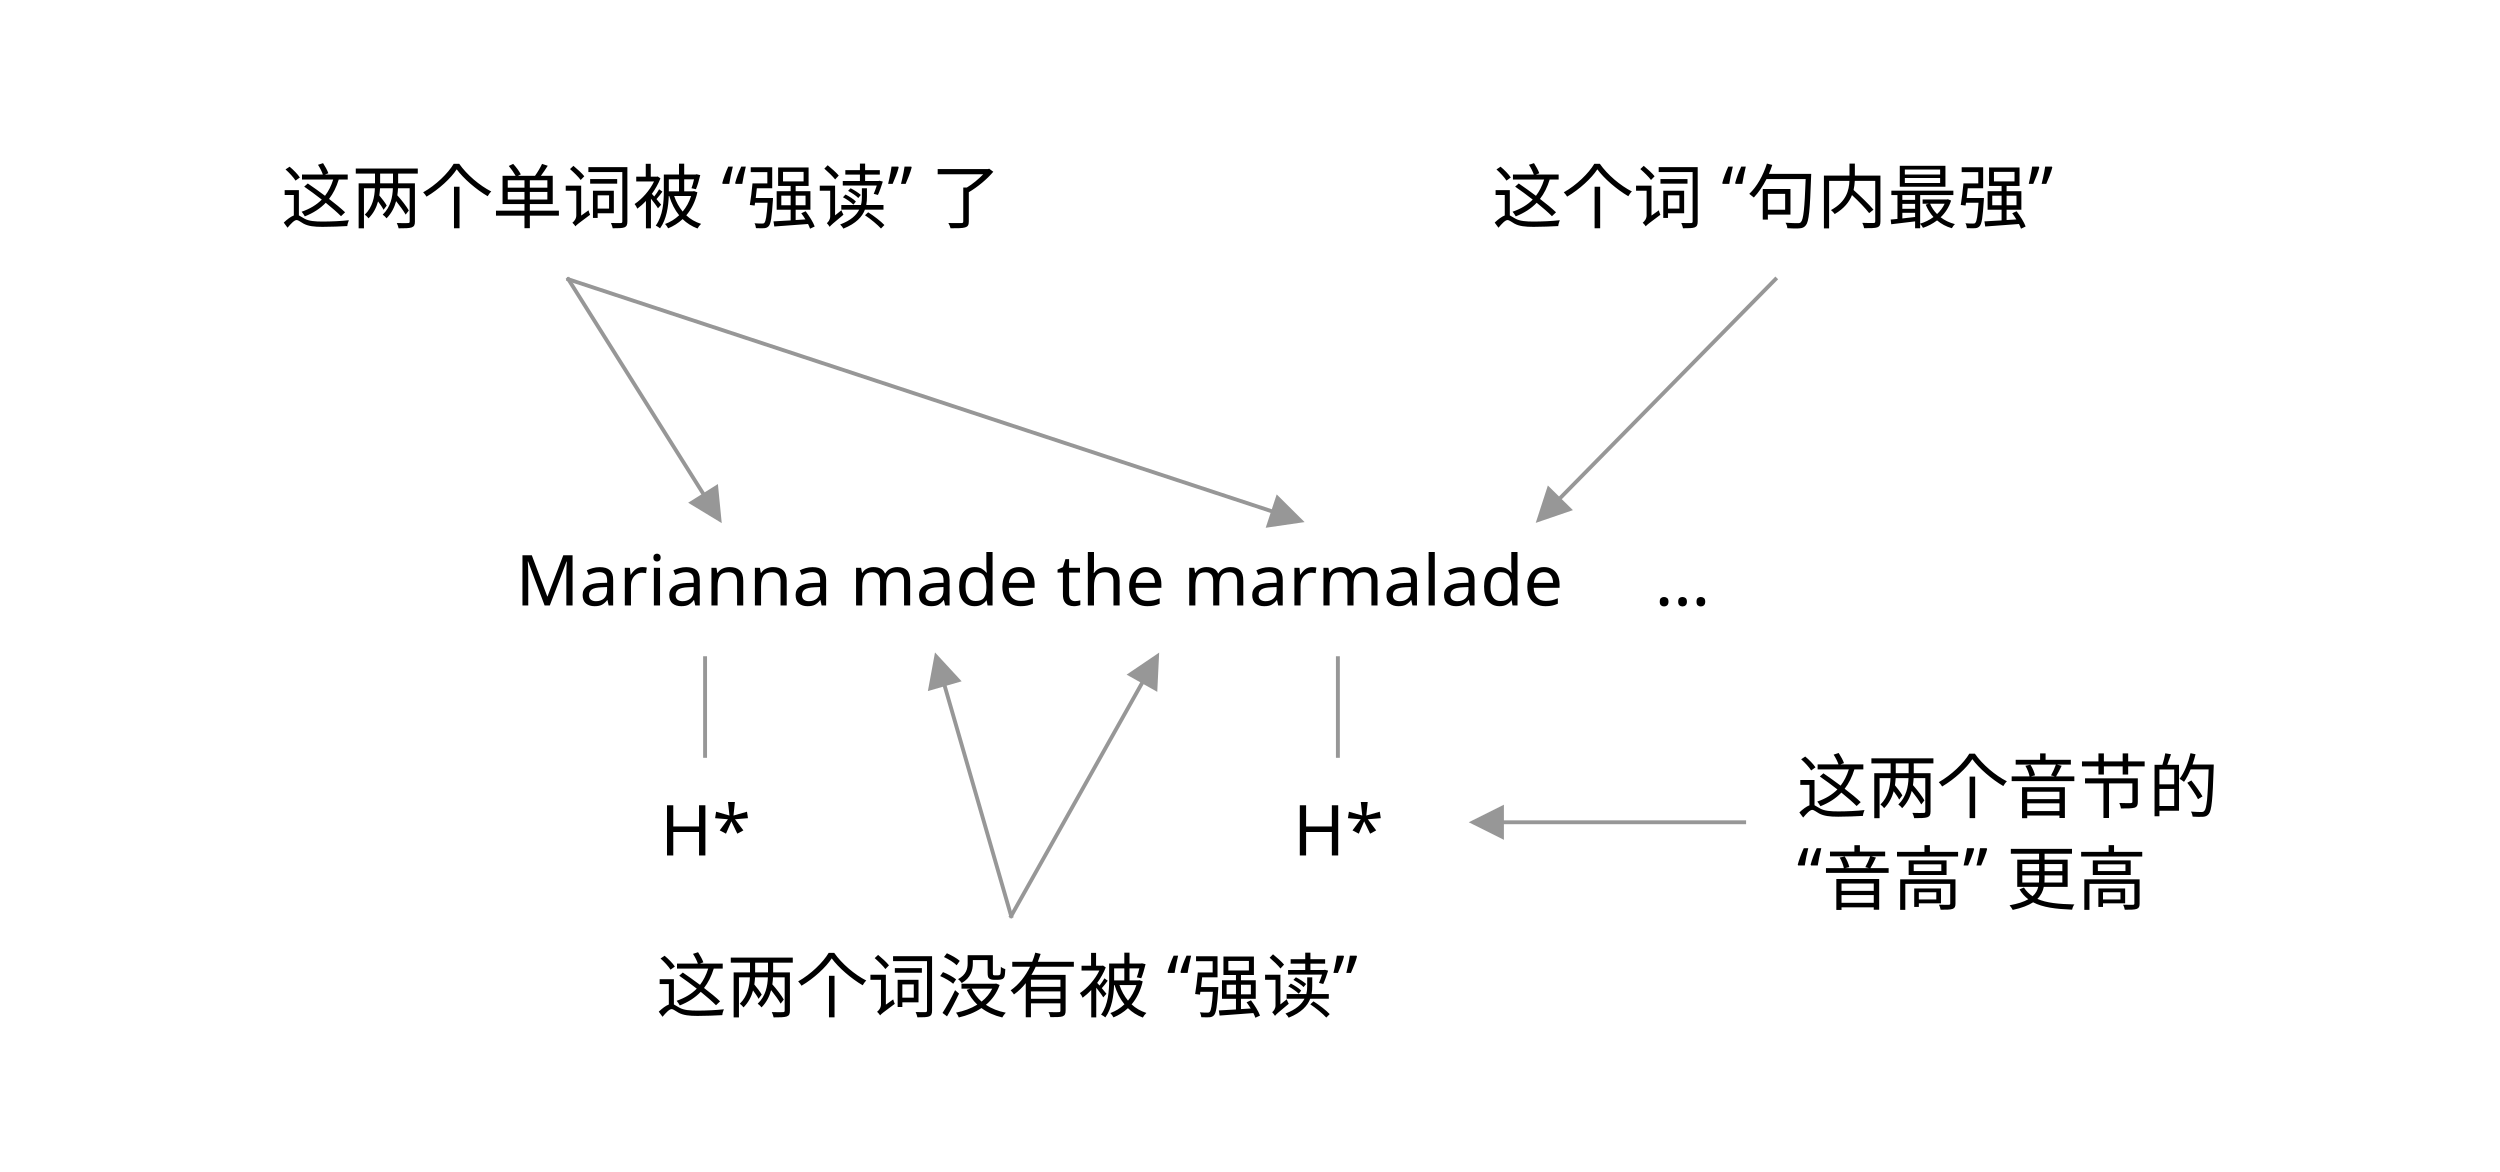
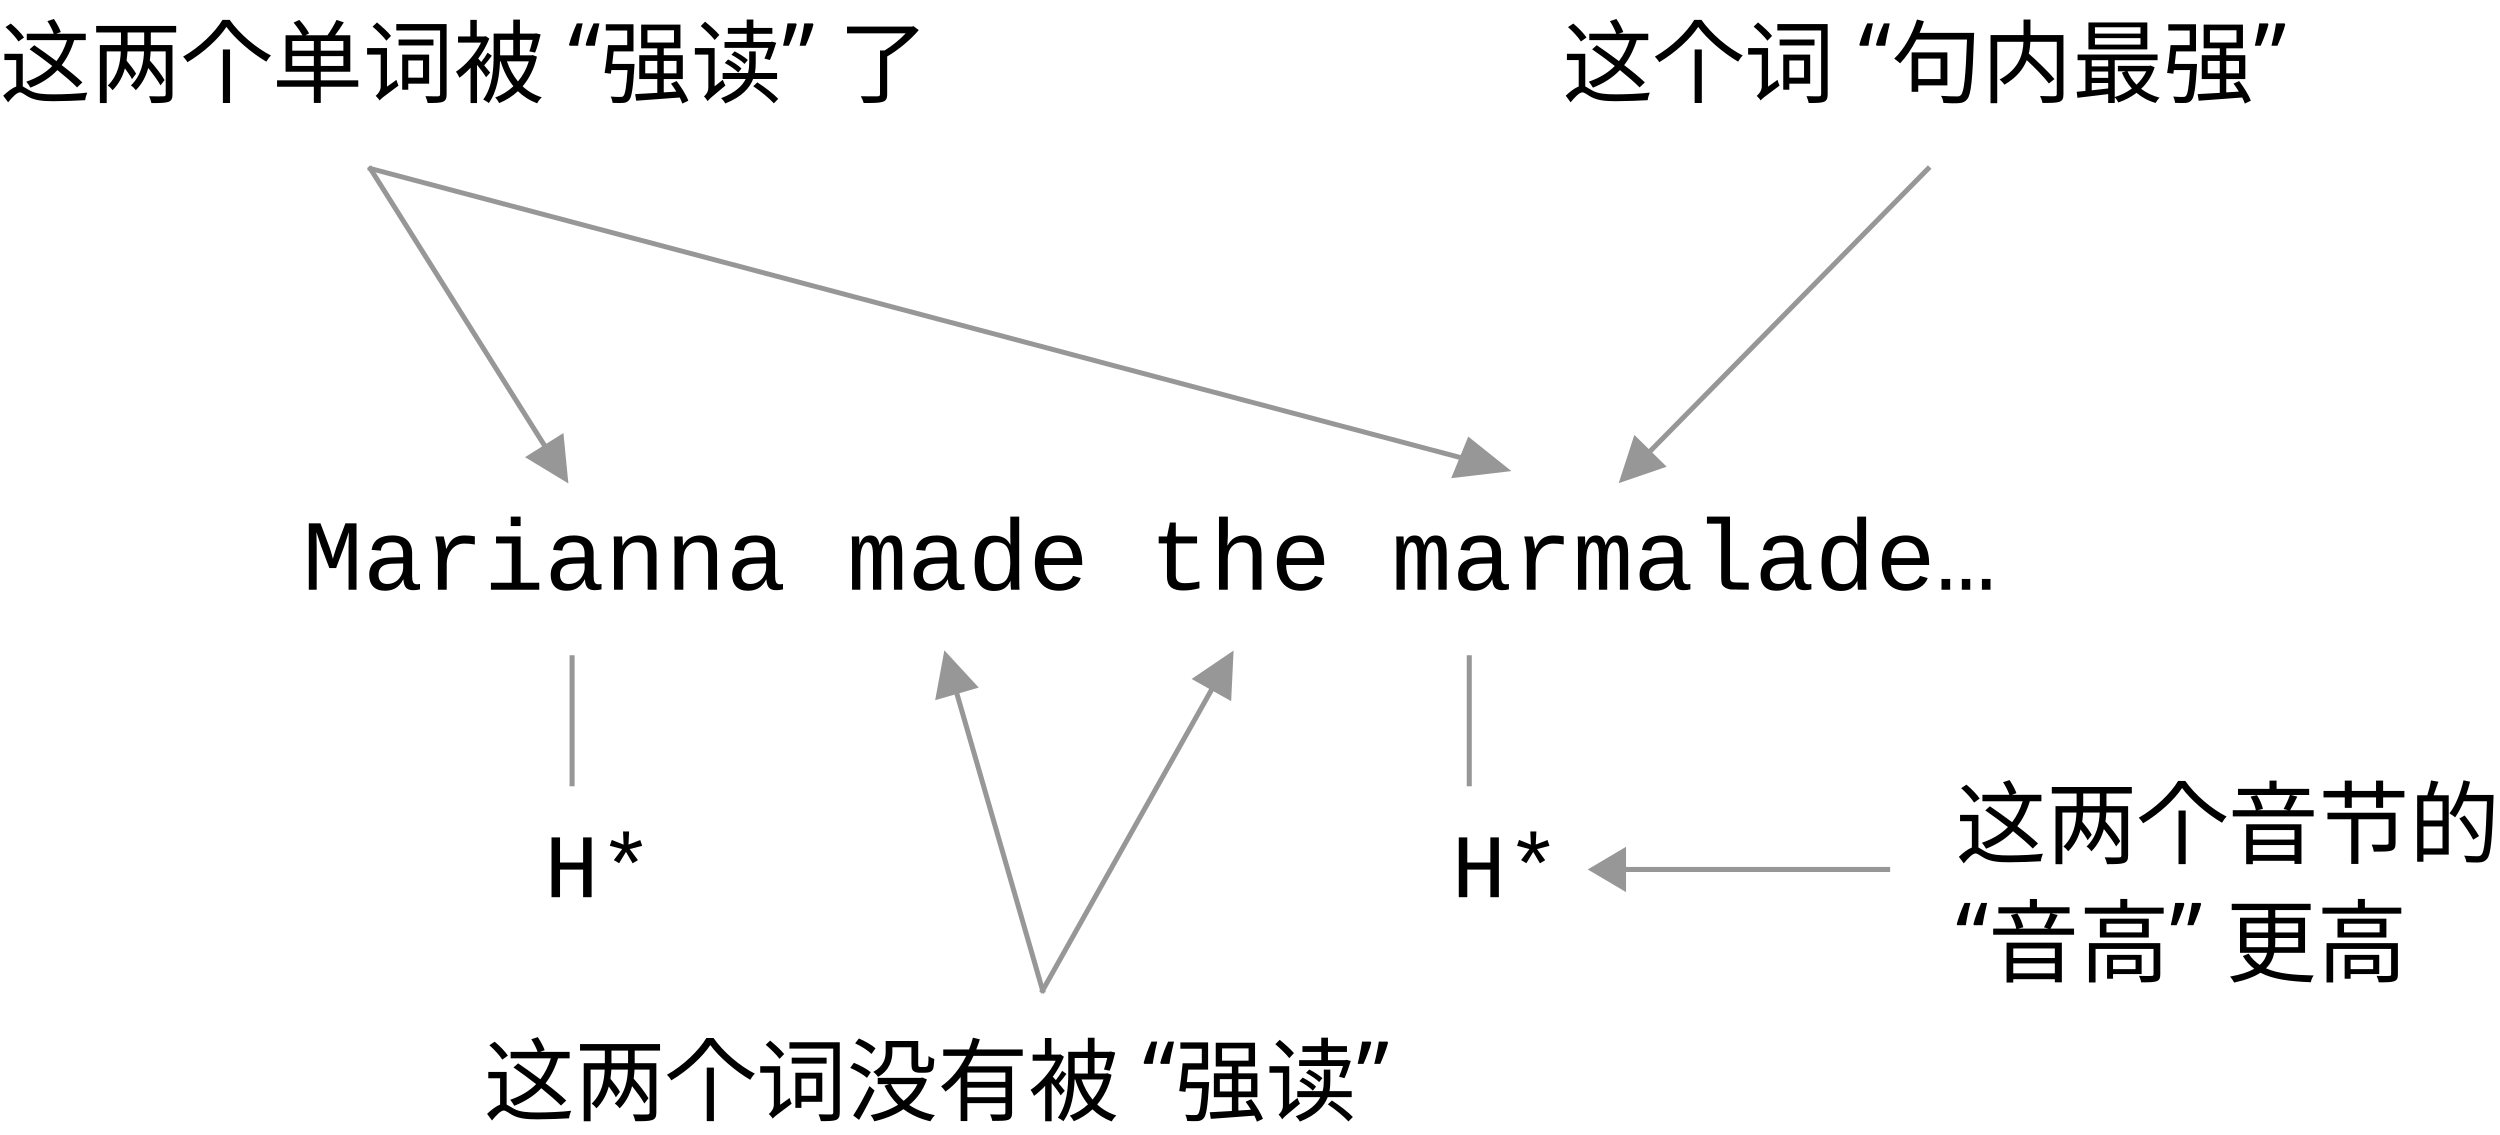
- <svg xmlns="http://www.w3.org/2000/svg" width="640px" height="300px" viewBox="0 0 640 300" version="1.1">
-   <g id="nuclear-accented-words" stroke="none" stroke-width="1" fill="none" fill-rule="evenodd">
-     <g id="Group" transform="translate(72, 38)">
-       <text id="Marianna-made-the-ma" font-family="SauceCodeProNF, SauceCodePro Nerd Font" font-size="18" font-weight="normal" fill="#000000">
-         <tspan x="60" y="117">Marianna made the marmalade</tspan>
-         <tspan x="351.6" y="117" font-family="PingFangSC-Regular, PingFang SC">…</tspan>
-       </text>
-       <text id="这两个单词被-“强读”-了" font-family="STKaiti" font-size="18" font-weight="normal" fill="#000000">
-         <tspan x="0" y="19">这两个单词被 “强读” 了</tspan>
-       </text>
-       <path id="Line" d="M73.657,32.811 L73.923,33.234 L108.397,88.039 L111.783,85.909 L112.766,95.923 L104.165,90.701 L107.551,88.571 L73.077,33.766 L72.811,33.343 L73.657,32.811 Z" fill="#979797" fill-rule="nonzero" />
-       <path id="Line-Copy" d="M73.182,32.869 L73.657,33.025 L253.584,92.363 L254.837,88.564 L261.975,95.657 L252.018,97.111 L253.271,93.312 L73.343,33.975 L72.869,33.818 L73.182,32.869 Z" fill="#979797" fill-rule="nonzero" />
-       <path id="Line-Copy-4" d="M186.517,129.233 L187.478,129.511 L187.339,129.991 L170.339,188.825 L174.183,189.936 L167.361,197.333 L165.536,187.437 L169.379,188.547 L186.378,129.714 L186.517,129.233 Z" transform="translate(177.6169, 163.1762) scale(1, -1) translate(-177.6169, -163.1762)" fill="#979797" fill-rule="nonzero" />
-       <path id="Line-Copy-3" d="M187.05,128.819 L187.294,129.255 L220.772,188.844 L224.26,186.885 L224.745,196.936 L216.413,191.294 L219.9,189.334 L186.423,129.745 L186.178,129.309 L187.05,128.819 Z" transform="translate(205.6792, 163) scale(1, -1) translate(-205.6792, -163)" fill="#979797" fill-rule="nonzero" />
-       <path id="Line-Copy-2" d="M382.494,32.793 L383.207,33.494 L382.856,33.851 L327.817,89.791 L330.669,92.597 L321.149,95.856 L324.254,86.285 L327.105,89.089 L382.144,33.149 L382.494,32.793 Z" fill="#979797" fill-rule="nonzero" />
-       <path id="Line-Copy-5" d="M313,168 L313,172 L375,172 L375,173 L313,173 L313,177 L304,172.5 L313,168 Z" fill="#979797" fill-rule="nonzero" />
-       <text id="这个词-“句内最强”" font-family="STKaiti" font-size="18" font-weight="normal" fill="#000000">
-         <tspan x="310" y="19">这个词 “句内最强”</tspan>
-       </text>
-       <text id="这两个词没有被-“强读”" font-family="STKaiti" font-size="18" font-weight="normal" fill="#000000">
-         <tspan x="96" y="221">这两个词没有被 “强读”</tspan>
-       </text>
-       <line x1="108.5" y1="130.5" x2="108.5" y2="155.5" id="Line-2" stroke="#979797" stroke-linecap="square" />
-       <text id="H*" font-family="STKaiti" font-size="18" font-weight="normal" fill="#000000">
-         <tspan x="97" y="181">H*</tspan>
-       </text>
-       <line x1="270.5" y1="130.5" x2="270.5" y2="155.5" id="Line-2-Copy" stroke="#979797" stroke-linecap="square" />
-       <text id="H*-Copy" font-family="STKaiti" font-size="18" font-weight="normal" fill="#000000">
-         <tspan x="259" y="181">H*</tspan>
-       </text>
-       <text id="这两个音节的-“音高”-更高" font-family="STKaiti" font-size="18" font-weight="normal" fill="#000000">
-         <tspan x="388" y="170">这两个音节的</tspan>
-         <tspan x="388" y="192">“音高” 更高 </tspan>
-       </text>
+ <svg xmlns="http://www.w3.org/2000/svg" width="496px" height="225px" viewBox="0 0 496 225" version="1.1">
+   <g id="Page-1" stroke="none" stroke-width="1" fill="none" fill-rule="evenodd">
+     <g id="nuclear-accented-words">
+       <g id="Marianna-made-the-ma" transform="translate(60, 100)" fill="#000000" fill-rule="nonzero" font-family="CourierNewPSMT, Courier New" font-size="20" font-weight="normal">
+         <text>
+           <tspan x="0" y="17">Marianna made the marmalade…</tspan>
+         </text>
+       </g>
+       <g id="这两个单词被-“强读”-了" fill="#000000" fill-rule="nonzero" font-family="STKaiti" font-size="18" font-weight="normal">
+         <text>
+           <tspan x="0" y="19">这两个单词被 “强读” 了</tspan>
+         </text>
+       </g>
+       <polygon id="Line" fill="#979797" fill-rule="nonzero" points="73.657 32.811 73.923 33.234 108.397 88.039 111.783 85.909 112.766 95.923 104.165 90.701 107.551 88.571 73.077 33.766 72.811 33.343" />
+       <polygon id="Line-Copy" fill="#979797" fill-rule="nonzero" points="73.245 32.869 73.815 33.02 289.796 90.286 291.3 86.62 299.869 93.465 287.917 94.869 289.421 91.202 73.439 33.936 72.869 33.785" />
+       <polygon id="Line-Copy-4" fill="#979797" fill-rule="nonzero" transform="translate(196.5069, 163.0694) scale(-1, 1) rotate(-180) translate(-196.5069, -163.0694)" points="206.517 129.02 207.478 129.297 207.339 129.778 190.339 188.611 194.183 189.722 187.361 197.119 185.536 187.224 189.379 188.333 206.378 129.5" />
+       <polygon id="Line-Copy-3" fill="#979797" fill-rule="nonzero" transform="translate(225.4613, 163.1225) scale(-1, 1) rotate(-180) translate(-225.4613, -163.1225)" points="207.05 129.064 207.294 129.5 240.772 189.089 244.26 187.13 244.745 197.181 236.413 191.538 239.9 189.579 206.423 129.99 206.178 129.554" />
+       <polygon id="Line-Copy-2" fill="#979797" fill-rule="nonzero" points="382.494 32.793 383.207 33.494 382.856 33.851 327.817 89.791 330.669 92.597 321.149 95.856 324.254 86.285 327.105 89.089 382.144 33.149" />
+       <polygon id="Line-Copy-5" fill="#979797" fill-rule="nonzero" points="322.606 168 322.606 172 375 172 375 173 322.606 173 322.606 177 315 172.5" />
+       <g id="这个词-“句内最强”" transform="translate(310, 0)" fill="#000000" fill-rule="nonzero" font-family="STKaiti" font-size="18" font-weight="normal">
+         <text>
+           <tspan x="0" y="19">这个词 “句内最强”</tspan>
+         </text>
+       </g>
+       <g id="这两个词没有被-“强读”" transform="translate(96, 202)" fill="#000000" fill-rule="nonzero" font-family="STKaiti" font-size="18" font-weight="normal">
+         <text>
+           <tspan x="0" y="19">这两个词没有被 “强读”</tspan>
+         </text>
+       </g>
+       <line x1="113.5" y1="130.5" x2="113.5" y2="155.5" id="Line-2" stroke="#979797" stroke-linecap="square" />
+       <g id="H*" transform="translate(108, 163)" fill="#000000" fill-rule="nonzero" font-family="CourierNewPSMT, Courier New" font-size="18" font-weight="normal">
+         <text>
+           <tspan x="0" y="15">H*</tspan>
+         </text>
+       </g>
+       <line x1="291.5" y1="130.5" x2="291.5" y2="155.5" id="Line-2-Copy" stroke="#979797" stroke-linecap="square" />
+       <g id="H*-Copy" transform="translate(288, 163)" fill="#000000" fill-rule="nonzero" font-family="CourierNewPSMT, Courier New" font-size="18" font-weight="normal">
+         <text id="H*">
+           <tspan x="0" y="15">H*</tspan>
+         </text>
+       </g>
+       <g id="这两个音节的-“音高”-更高" transform="translate(388, 151)" fill="#000000" fill-rule="nonzero" font-family="STKaiti" font-size="18" font-weight="normal">
+         <text id="这两个音节的">
+           <tspan x="0" y="19">这两个音节的</tspan>
+         </text>
+         <text id="“音高”-更高">
+           <tspan x="0" y="41">“音高” 更高</tspan>
+         </text>
+       </g>
    </g>
  </g>
</svg>
